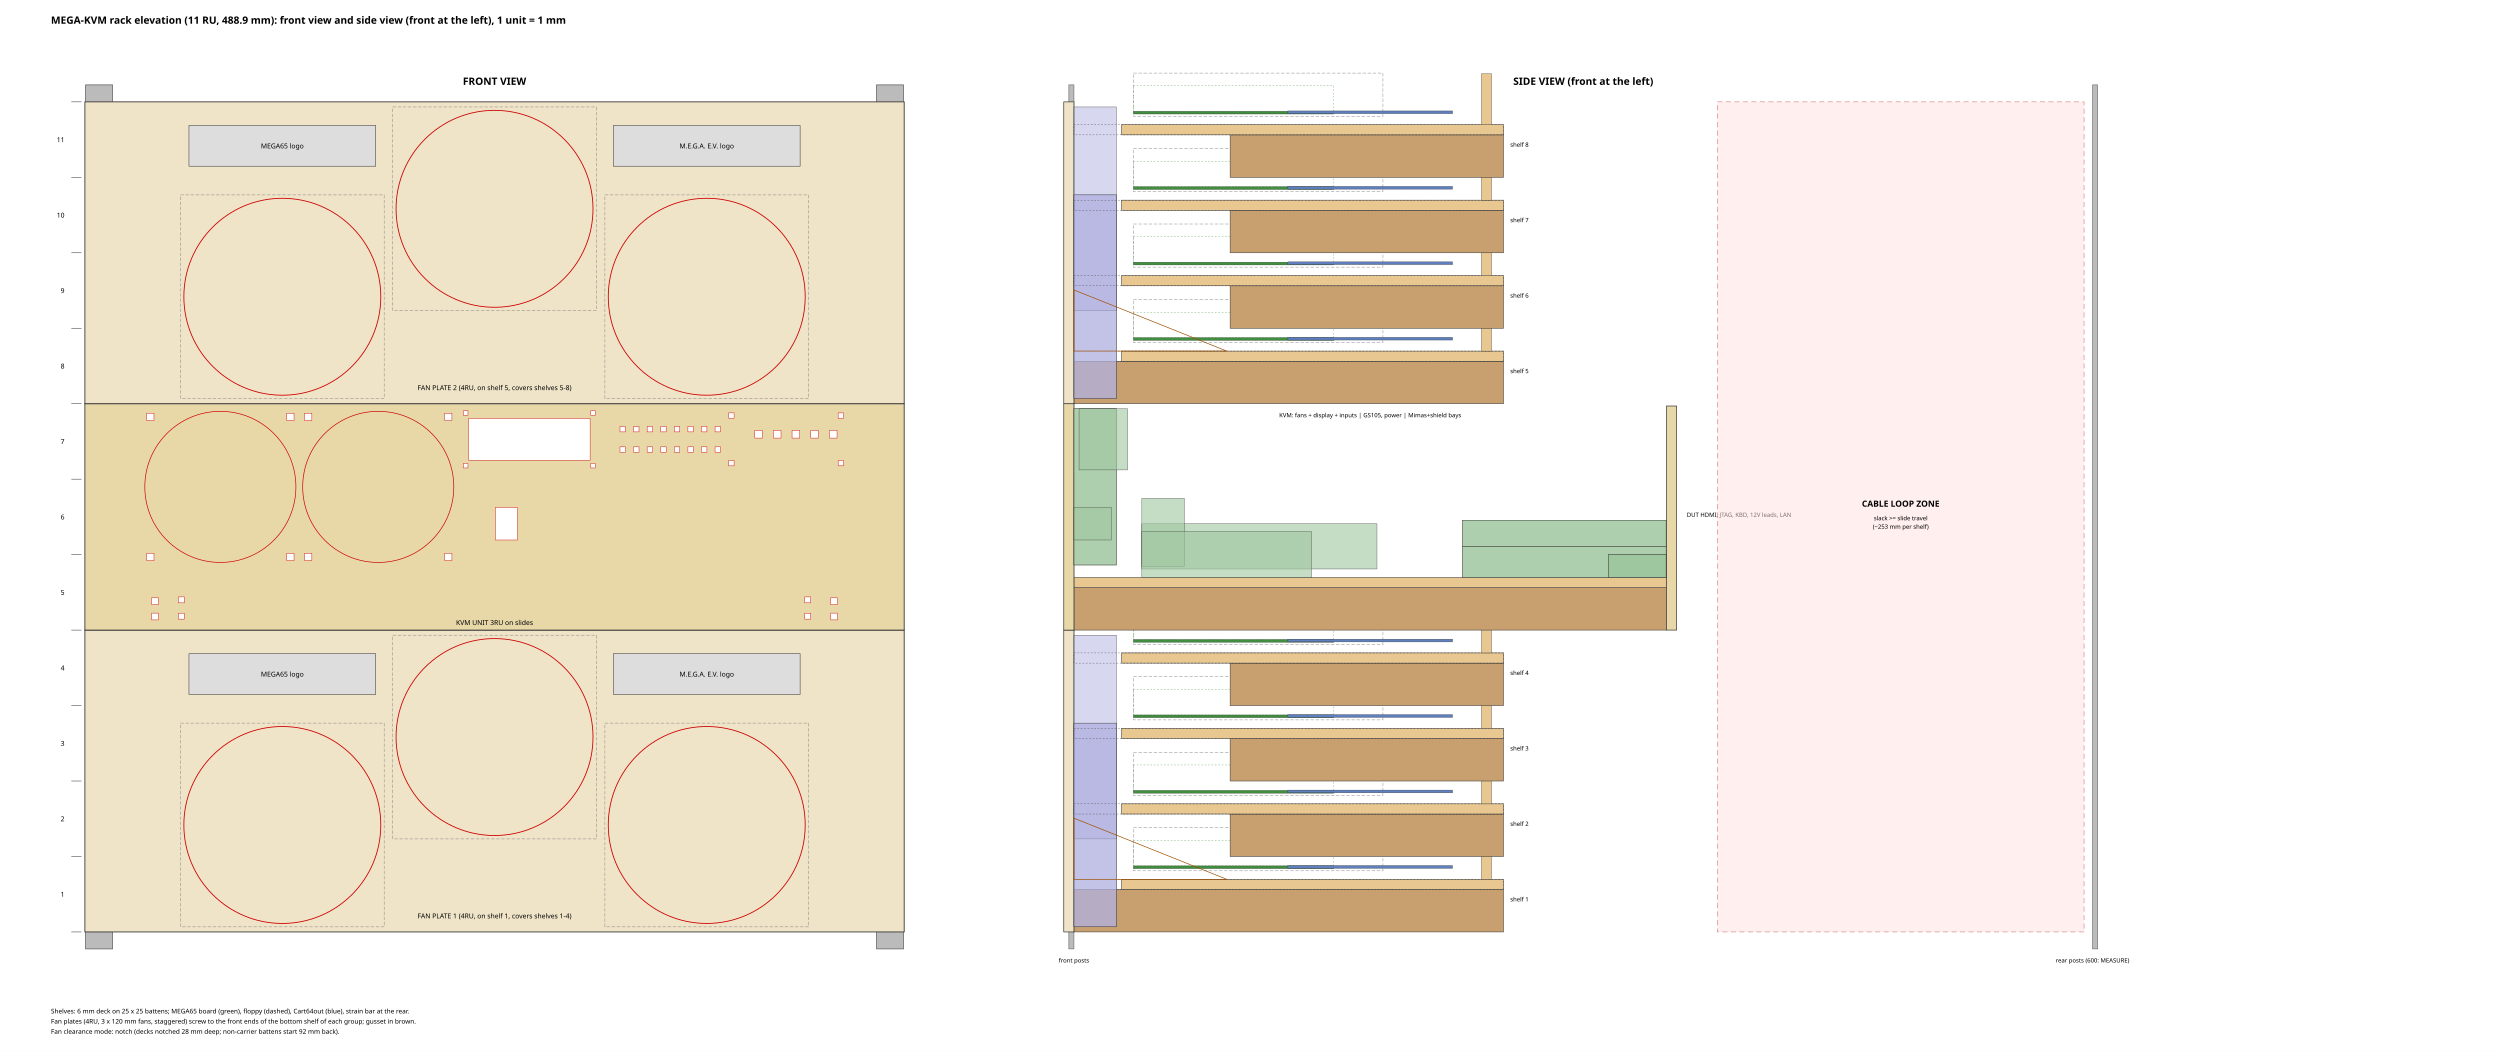
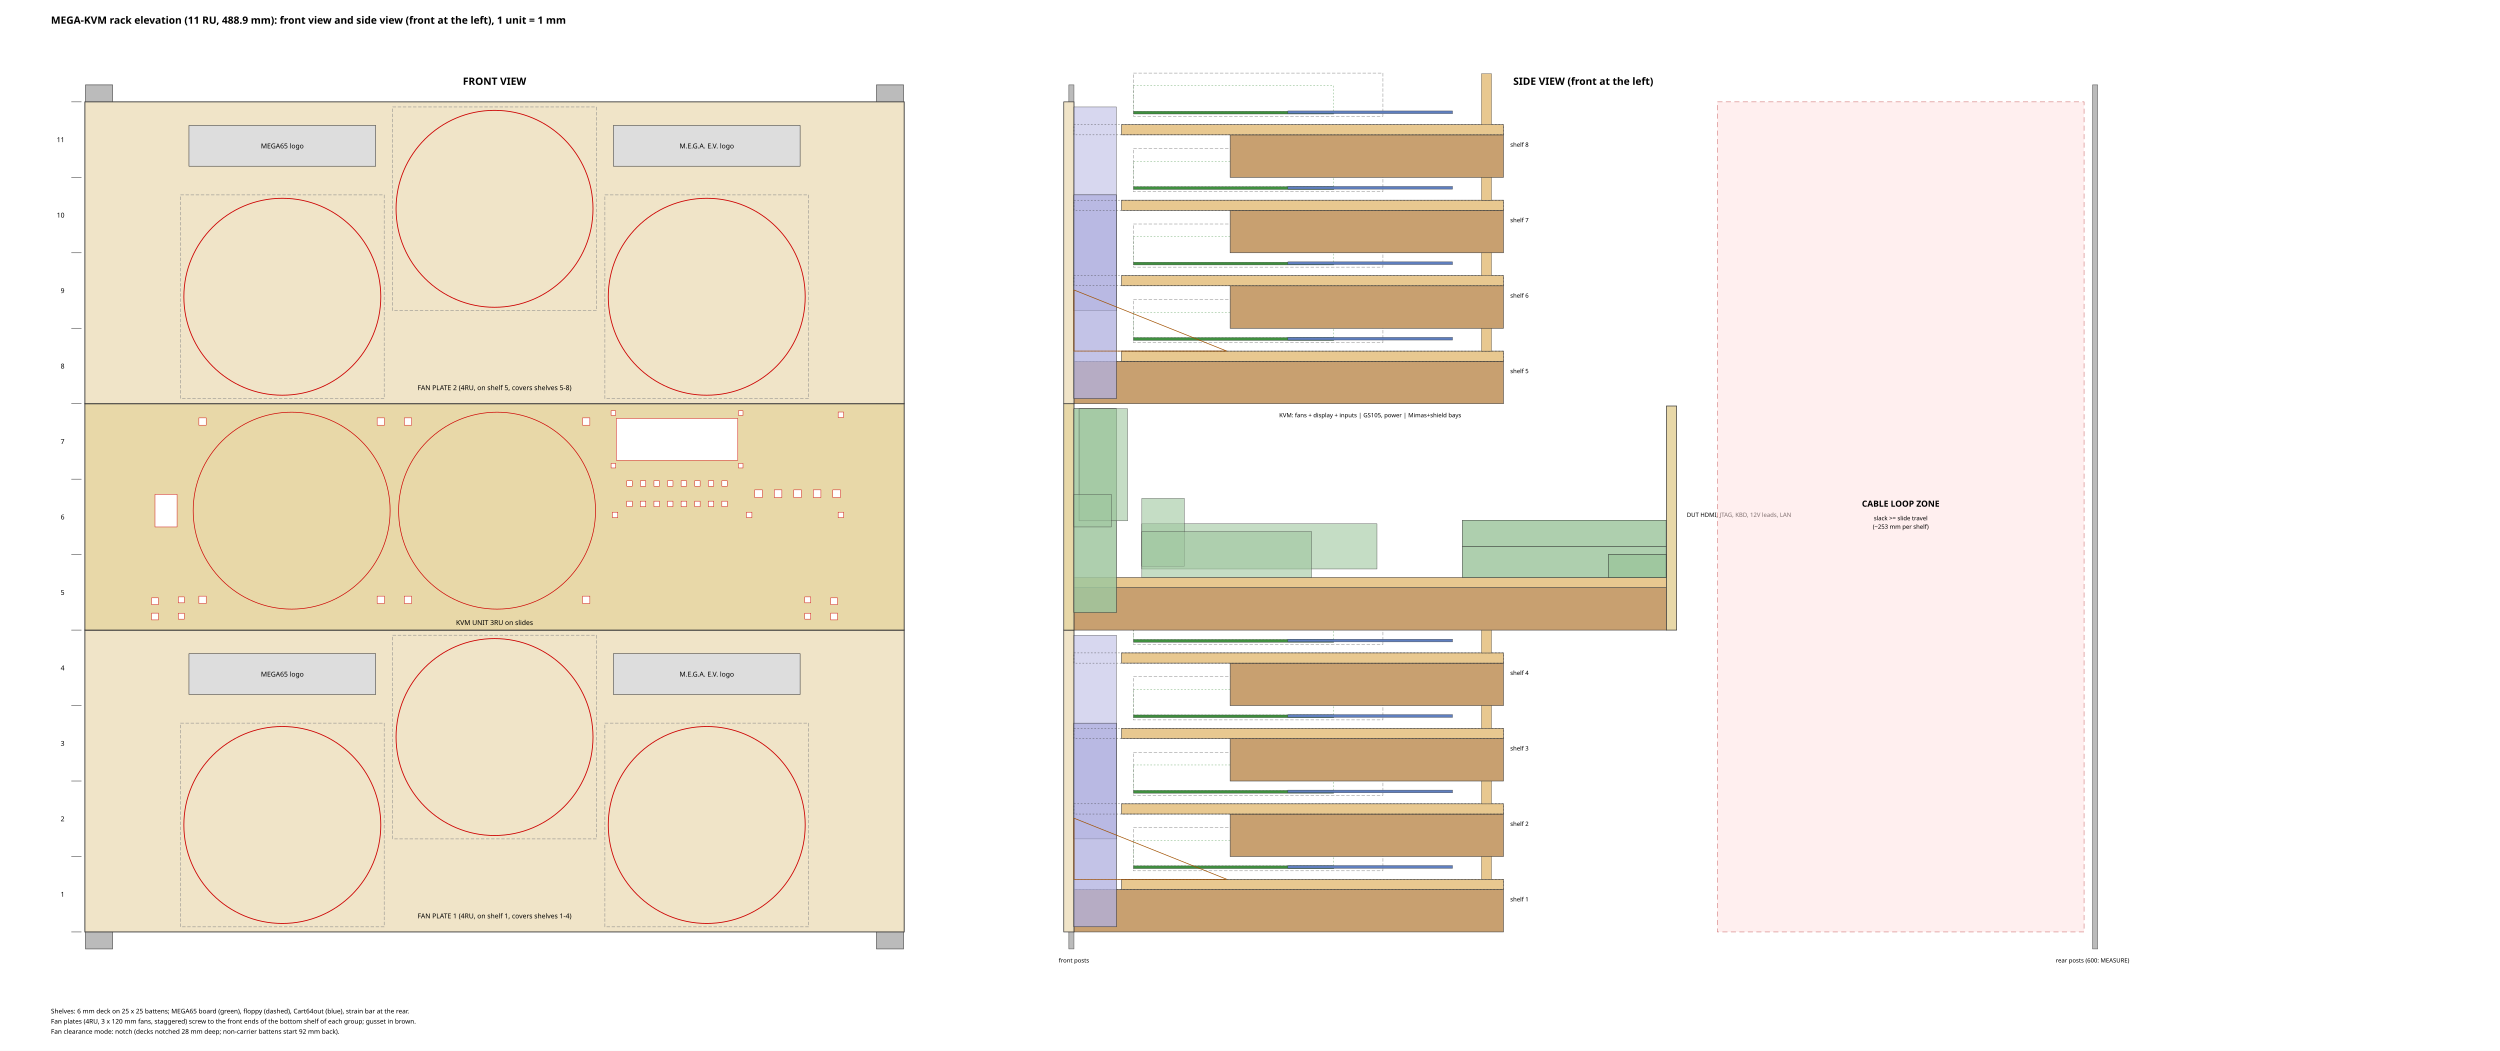
<svg xmlns="http://www.w3.org/2000/svg" width="1472.600mm" height="618.950mm" viewBox="0 0 1472.600 618.950" version="1.1">
  <rect x="0" y="0" width="1472.6" height="618.95" style="fill:#ffffff" />
  <text x="30" y="14" style="font-family:sans-serif;font-size:6px;fill:#000;text-anchor:start;font-weight:bold">MEGA-KVM rack elevation (11 RU, 488.9 mm): front view and side view (front at the left), 1 unit = 1 mm</text>
  <rect x="50.4" y="50" width="15.9" height="508.95" style="fill:#bbbbbb;fill-opacity:1.0;stroke:#555;stroke-width:0.4" />
  <rect x="516.3" y="50" width="15.9" height="508.95" style="fill:#bbbbbb;fill-opacity:1.0;stroke:#555;stroke-width:0.4" />
  <path d="M 42,548.95 L 48,548.95" style="fill:none;stroke:#333;stroke-width:0.3" />
  <text x="38" y="528.225" style="font-family:sans-serif;font-size:4px;fill:#000;text-anchor:end;font-weight:normal">1</text>
  <path d="M 42,504.5 L 48,504.5" style="fill:none;stroke:#333;stroke-width:0.3" />
  <text x="38" y="483.775" style="font-family:sans-serif;font-size:4px;fill:#000;text-anchor:end;font-weight:normal">2</text>
  <path d="M 42,460.05 L 48,460.05" style="fill:none;stroke:#333;stroke-width:0.3" />
  <text x="38" y="439.325" style="font-family:sans-serif;font-size:4px;fill:#000;text-anchor:end;font-weight:normal">3</text>
  <path d="M 42,415.6 L 48,415.6" style="fill:none;stroke:#333;stroke-width:0.3" />
  <text x="38" y="394.875" style="font-family:sans-serif;font-size:4px;fill:#000;text-anchor:end;font-weight:normal">4</text>
  <path d="M 42,371.15 L 48,371.15" style="fill:none;stroke:#333;stroke-width:0.3" />
  <text x="38" y="350.425" style="font-family:sans-serif;font-size:4px;fill:#000;text-anchor:end;font-weight:normal">5</text>
  <path d="M 42,326.7 L 48,326.7" style="fill:none;stroke:#333;stroke-width:0.3" />
  <text x="38" y="305.975" style="font-family:sans-serif;font-size:4px;fill:#000;text-anchor:end;font-weight:normal">6</text>
  <path d="M 42,282.25 L 48,282.25" style="fill:none;stroke:#333;stroke-width:0.3" />
  <text x="38" y="261.525" style="font-family:sans-serif;font-size:4px;fill:#000;text-anchor:end;font-weight:normal">7</text>
  <path d="M 42,237.8 L 48,237.8" style="fill:none;stroke:#333;stroke-width:0.3" />
  <text x="38" y="217.075" style="font-family:sans-serif;font-size:4px;fill:#000;text-anchor:end;font-weight:normal">8</text>
  <path d="M 42,193.35 L 48,193.35" style="fill:none;stroke:#333;stroke-width:0.3" />
  <text x="38" y="172.625" style="font-family:sans-serif;font-size:4px;fill:#000;text-anchor:end;font-weight:normal">9</text>
  <path d="M 42,148.9 L 48,148.9" style="fill:none;stroke:#333;stroke-width:0.3" />
  <text x="38" y="128.175" style="font-family:sans-serif;font-size:4px;fill:#000;text-anchor:end;font-weight:normal">10</text>
  <path d="M 42,104.45 L 48,104.45" style="fill:none;stroke:#333;stroke-width:0.3" />
  <text x="38" y="83.725" style="font-family:sans-serif;font-size:4px;fill:#000;text-anchor:end;font-weight:normal">11</text>
  <path d="M 42,60 L 48,60" style="fill:none;stroke:#333;stroke-width:0.3" />
  <rect x="50" y="371.15" width="482.6" height="177.8" style="fill:#f0e4c8;fill-opacity:1.0;stroke:#333;stroke-width:0.5" />
  <circle cx="166.3" cy="485.95" r="58" style="fill:none;stroke:#c00;stroke-width:0.5" />
  <rect x="106.3" y="425.95" width="120" height="120" style="fill:none;fill-opacity:1.0;stroke:#888;stroke-width:0.3;stroke-dasharray:2,1" />
  <circle cx="291.3" cy="434.15" r="58" style="fill:none;stroke:#c00;stroke-width:0.5" />
  <rect x="231.3" y="374.15" width="120" height="120" style="fill:none;fill-opacity:1.0;stroke:#888;stroke-width:0.3;stroke-dasharray:2,1" />
  <circle cx="416.3" cy="485.95" r="58" style="fill:none;stroke:#c00;stroke-width:0.5" />
  <rect x="356.3" y="425.95" width="120" height="120" style="fill:none;fill-opacity:1.0;stroke:#888;stroke-width:0.3;stroke-dasharray:2,1" />
  <rect x="111.3" y="385.05" width="110" height="24" style="fill:#dddddd;fill-opacity:1.0;stroke:#333;stroke-width:0.3" />
  <text x="166.3" y="398.55" style="font-family:sans-serif;font-size:4px;fill:#000;text-anchor:middle;font-weight:normal">MEGA65 logo</text>
  <rect x="361.3" y="385.05" width="110" height="24" style="fill:#dddddd;fill-opacity:1.0;stroke:#333;stroke-width:0.3" />
  <text x="416.3" y="398.55" style="font-family:sans-serif;font-size:4px;fill:#000;text-anchor:middle;font-weight:normal">M.E.G.A. E.V. logo</text>
  <text x="291.3" y="540.95" style="font-family:sans-serif;font-size:4px;fill:#000;text-anchor:middle;font-weight:normal">FAN PLATE 1 (4RU, on shelf 1, covers shelves 1-4)</text>
  <rect x="50" y="237.8" width="482.6" height="133.35" style="fill:#e8d8a8;fill-opacity:1.0;stroke:#333;stroke-width:0.5" />
-   <rect x="86.4" y="243.4" width="4.3" height="4.3" style="fill:#ffffff;fill-opacity:1.0;stroke:#c00;stroke-width:0.25" />
-   <rect x="86.4" y="325.9" width="4.3" height="4.3" style="fill:#ffffff;fill-opacity:1.0;stroke:#c00;stroke-width:0.25" />
-   <rect x="168.9" y="243.4" width="4.3" height="4.3" style="fill:#ffffff;fill-opacity:1.0;stroke:#c00;stroke-width:0.25" />
-   <rect x="168.9" y="325.9" width="4.3" height="4.3" style="fill:#ffffff;fill-opacity:1.0;stroke:#c00;stroke-width:0.25" />
-   <rect x="179.4" y="243.4" width="4.3" height="4.3" style="fill:#ffffff;fill-opacity:1.0;stroke:#c00;stroke-width:0.25" />
-   <rect x="179.4" y="325.9" width="4.3" height="4.3" style="fill:#ffffff;fill-opacity:1.0;stroke:#c00;stroke-width:0.25" />
-   <rect x="261.9" y="243.4" width="4.3" height="4.3" style="fill:#ffffff;fill-opacity:1.0;stroke:#c00;stroke-width:0.25" />
-   <rect x="261.9" y="325.9" width="4.3" height="4.3" style="fill:#ffffff;fill-opacity:1.0;stroke:#c00;stroke-width:0.25" />
-   <rect x="276" y="246.5" width="71.6" height="24.6" style="fill:#ffffff;fill-opacity:1.0;stroke:#c00;stroke-width:0.25" />
-   <rect x="272.95" y="241.95" width="2.7" height="2.7" style="fill:#ffffff;fill-opacity:1.0;stroke:#c00;stroke-width:0.25" />
-   <rect x="347.95" y="241.95" width="2.7" height="2.7" style="fill:#ffffff;fill-opacity:1.0;stroke:#c00;stroke-width:0.25" />
-   <rect x="272.95" y="272.95" width="2.7" height="2.7" style="fill:#ffffff;fill-opacity:1.0;stroke:#c00;stroke-width:0.25" />
-   <rect x="347.95" y="272.95" width="2.7" height="2.7" style="fill:#ffffff;fill-opacity:1.0;stroke:#c00;stroke-width:0.25" />
-   <rect x="429.2" y="243.2" width="3.2" height="3.2" style="fill:#ffffff;fill-opacity:1.0;stroke:#c00;stroke-width:0.25" />
-   <rect x="429.2" y="271.2" width="3.2" height="3.2" style="fill:#ffffff;fill-opacity:1.0;stroke:#c00;stroke-width:0.25" />
-   <rect x="493.7" y="243.2" width="3.2" height="3.2" style="fill:#ffffff;fill-opacity:1.0;stroke:#c00;stroke-width:0.25" />
-   <rect x="493.7" y="271.2" width="3.2" height="3.2" style="fill:#ffffff;fill-opacity:1.0;stroke:#c00;stroke-width:0.25" />
-   <rect x="365.2" y="251.2" width="3.2" height="3.2" style="fill:#ffffff;fill-opacity:1.0;stroke:#c00;stroke-width:0.25" />
-   <rect x="365.2" y="263.2" width="3.2" height="3.2" style="fill:#ffffff;fill-opacity:1.0;stroke:#c00;stroke-width:0.25" />
-   <rect x="373.2" y="251.2" width="3.2" height="3.2" style="fill:#ffffff;fill-opacity:1.0;stroke:#c00;stroke-width:0.25" />
-   <rect x="373.2" y="263.2" width="3.2" height="3.2" style="fill:#ffffff;fill-opacity:1.0;stroke:#c00;stroke-width:0.25" />
-   <rect x="381.2" y="251.2" width="3.2" height="3.2" style="fill:#ffffff;fill-opacity:1.0;stroke:#c00;stroke-width:0.25" />
-   <rect x="381.2" y="263.2" width="3.2" height="3.2" style="fill:#ffffff;fill-opacity:1.0;stroke:#c00;stroke-width:0.25" />
-   <rect x="389.2" y="251.2" width="3.2" height="3.2" style="fill:#ffffff;fill-opacity:1.0;stroke:#c00;stroke-width:0.25" />
-   <rect x="389.2" y="263.2" width="3.2" height="3.2" style="fill:#ffffff;fill-opacity:1.0;stroke:#c00;stroke-width:0.25" />
-   <rect x="397.2" y="251.2" width="3.2" height="3.2" style="fill:#ffffff;fill-opacity:1.0;stroke:#c00;stroke-width:0.25" />
-   <rect x="397.2" y="263.2" width="3.2" height="3.2" style="fill:#ffffff;fill-opacity:1.0;stroke:#c00;stroke-width:0.25" />
-   <rect x="405.2" y="251.2" width="3.2" height="3.2" style="fill:#ffffff;fill-opacity:1.0;stroke:#c00;stroke-width:0.25" />
-   <rect x="405.2" y="263.2" width="3.2" height="3.2" style="fill:#ffffff;fill-opacity:1.0;stroke:#c00;stroke-width:0.25" />
-   <rect x="413.2" y="251.2" width="3.2" height="3.2" style="fill:#ffffff;fill-opacity:1.0;stroke:#c00;stroke-width:0.25" />
-   <rect x="413.2" y="263.2" width="3.2" height="3.2" style="fill:#ffffff;fill-opacity:1.0;stroke:#c00;stroke-width:0.25" />
-   <rect x="421.2" y="251.2" width="3.2" height="3.2" style="fill:#ffffff;fill-opacity:1.0;stroke:#c00;stroke-width:0.25" />
-   <rect x="421.2" y="263.2" width="3.2" height="3.2" style="fill:#ffffff;fill-opacity:1.0;stroke:#c00;stroke-width:0.25" />
-   <rect x="444.55" y="253.55" width="4.5" height="4.5" style="fill:#ffffff;fill-opacity:1.0;stroke:#c00;stroke-width:0.25" />
-   <rect x="455.55" y="253.55" width="4.5" height="4.5" style="fill:#ffffff;fill-opacity:1.0;stroke:#c00;stroke-width:0.25" />
-   <rect x="466.55" y="253.55" width="4.5" height="4.5" style="fill:#ffffff;fill-opacity:1.0;stroke:#c00;stroke-width:0.25" />
-   <rect x="477.55" y="253.55" width="4.5" height="4.5" style="fill:#ffffff;fill-opacity:1.0;stroke:#c00;stroke-width:0.25" />
-   <rect x="488.55" y="253.55" width="4.5" height="4.5" style="fill:#ffffff;fill-opacity:1.0;stroke:#c00;stroke-width:0.25" />
-   <rect x="291.8" y="298.875" width="13" height="19.2" style="fill:#ffffff;fill-opacity:1.0;stroke:#c00;stroke-width:0.25" />
+   <rect x="117.15" y="246.15" width="4.3" height="4.3" style="fill:#ffffff;fill-opacity:1.0;stroke:#c00;stroke-width:0.25" />
+   <rect x="117.15" y="351.15" width="4.3" height="4.3" style="fill:#ffffff;fill-opacity:1.0;stroke:#c00;stroke-width:0.25" />
+   <rect x="222.15" y="246.15" width="4.3" height="4.3" style="fill:#ffffff;fill-opacity:1.0;stroke:#c00;stroke-width:0.25" />
+   <rect x="222.15" y="351.15" width="4.3" height="4.3" style="fill:#ffffff;fill-opacity:1.0;stroke:#c00;stroke-width:0.25" />
+   <rect x="238.15" y="246.15" width="4.3" height="4.3" style="fill:#ffffff;fill-opacity:1.0;stroke:#c00;stroke-width:0.25" />
+   <rect x="238.15" y="351.15" width="4.3" height="4.3" style="fill:#ffffff;fill-opacity:1.0;stroke:#c00;stroke-width:0.25" />
+   <rect x="343.15" y="246.15" width="4.3" height="4.3" style="fill:#ffffff;fill-opacity:1.0;stroke:#c00;stroke-width:0.25" />
+   <rect x="343.15" y="351.15" width="4.3" height="4.3" style="fill:#ffffff;fill-opacity:1.0;stroke:#c00;stroke-width:0.25" />
+   <rect x="363" y="246.5" width="71.6" height="24.6" style="fill:#ffffff;fill-opacity:1.0;stroke:#c00;stroke-width:0.25" />
+   <rect x="359.95" y="241.95" width="2.7" height="2.7" style="fill:#ffffff;fill-opacity:1.0;stroke:#c00;stroke-width:0.25" />
+   <rect x="434.95" y="241.95" width="2.7" height="2.7" style="fill:#ffffff;fill-opacity:1.0;stroke:#c00;stroke-width:0.25" />
+   <rect x="359.95" y="272.95" width="2.7" height="2.7" style="fill:#ffffff;fill-opacity:1.0;stroke:#c00;stroke-width:0.25" />
+   <rect x="434.95" y="272.95" width="2.7" height="2.7" style="fill:#ffffff;fill-opacity:1.0;stroke:#c00;stroke-width:0.25" />
+   <rect x="493.7" y="242.7" width="3.2" height="3.2" style="fill:#ffffff;fill-opacity:1.0;stroke:#c00;stroke-width:0.25" />
+   <rect x="493.7" y="301.7" width="3.2" height="3.2" style="fill:#ffffff;fill-opacity:1.0;stroke:#c00;stroke-width:0.25" />
+   <rect x="360.7" y="301.7" width="3.2" height="3.2" style="fill:#ffffff;fill-opacity:1.0;stroke:#c00;stroke-width:0.25" />
+   <rect x="439.7" y="301.7" width="3.2" height="3.2" style="fill:#ffffff;fill-opacity:1.0;stroke:#c00;stroke-width:0.25" />
+   <rect x="369.2" y="283.2" width="3.2" height="3.2" style="fill:#ffffff;fill-opacity:1.0;stroke:#c00;stroke-width:0.25" />
+   <rect x="369.2" y="295.2" width="3.2" height="3.2" style="fill:#ffffff;fill-opacity:1.0;stroke:#c00;stroke-width:0.25" />
+   <rect x="377.2" y="283.2" width="3.2" height="3.2" style="fill:#ffffff;fill-opacity:1.0;stroke:#c00;stroke-width:0.25" />
+   <rect x="377.2" y="295.2" width="3.2" height="3.2" style="fill:#ffffff;fill-opacity:1.0;stroke:#c00;stroke-width:0.25" />
+   <rect x="385.2" y="283.2" width="3.2" height="3.2" style="fill:#ffffff;fill-opacity:1.0;stroke:#c00;stroke-width:0.25" />
+   <rect x="385.2" y="295.2" width="3.2" height="3.2" style="fill:#ffffff;fill-opacity:1.0;stroke:#c00;stroke-width:0.25" />
+   <rect x="393.2" y="283.2" width="3.2" height="3.2" style="fill:#ffffff;fill-opacity:1.0;stroke:#c00;stroke-width:0.25" />
+   <rect x="393.2" y="295.2" width="3.2" height="3.2" style="fill:#ffffff;fill-opacity:1.0;stroke:#c00;stroke-width:0.25" />
+   <rect x="401.2" y="283.2" width="3.2" height="3.2" style="fill:#ffffff;fill-opacity:1.0;stroke:#c00;stroke-width:0.25" />
+   <rect x="401.2" y="295.2" width="3.2" height="3.2" style="fill:#ffffff;fill-opacity:1.0;stroke:#c00;stroke-width:0.25" />
+   <rect x="409.2" y="283.2" width="3.2" height="3.2" style="fill:#ffffff;fill-opacity:1.0;stroke:#c00;stroke-width:0.25" />
+   <rect x="409.2" y="295.2" width="3.2" height="3.2" style="fill:#ffffff;fill-opacity:1.0;stroke:#c00;stroke-width:0.25" />
+   <rect x="417.2" y="283.2" width="3.2" height="3.2" style="fill:#ffffff;fill-opacity:1.0;stroke:#c00;stroke-width:0.25" />
+   <rect x="417.2" y="295.2" width="3.2" height="3.2" style="fill:#ffffff;fill-opacity:1.0;stroke:#c00;stroke-width:0.25" />
+   <rect x="425.2" y="283.2" width="3.2" height="3.2" style="fill:#ffffff;fill-opacity:1.0;stroke:#c00;stroke-width:0.25" />
+   <rect x="425.2" y="295.2" width="3.2" height="3.2" style="fill:#ffffff;fill-opacity:1.0;stroke:#c00;stroke-width:0.25" />
+   <rect x="444.55" y="288.55" width="4.5" height="4.5" style="fill:#ffffff;fill-opacity:1.0;stroke:#c00;stroke-width:0.25" />
+   <rect x="456.05" y="288.55" width="4.5" height="4.5" style="fill:#ffffff;fill-opacity:1.0;stroke:#c00;stroke-width:0.25" />
+   <rect x="467.55" y="288.55" width="4.5" height="4.5" style="fill:#ffffff;fill-opacity:1.0;stroke:#c00;stroke-width:0.25" />
+   <rect x="479.05" y="288.55" width="4.5" height="4.5" style="fill:#ffffff;fill-opacity:1.0;stroke:#c00;stroke-width:0.25" />
+   <rect x="490.55" y="288.55" width="4.5" height="4.5" style="fill:#ffffff;fill-opacity:1.0;stroke:#c00;stroke-width:0.25" />
+   <rect x="91.3" y="291.2" width="13" height="19.2" style="fill:#ffffff;fill-opacity:1.0;stroke:#c00;stroke-width:0.25" />
  <rect x="89.3" y="361.15" width="4" height="4" style="fill:#ffffff;fill-opacity:1.0;stroke:#c00;stroke-width:0.25" />
  <rect x="89.3" y="352.15" width="4" height="4" style="fill:#ffffff;fill-opacity:1.0;stroke:#c00;stroke-width:0.25" />
  <rect x="489.3" y="361.15" width="4" height="4" style="fill:#ffffff;fill-opacity:1.0;stroke:#c00;stroke-width:0.25" />
  <rect x="489.3" y="352.15" width="4" height="4" style="fill:#ffffff;fill-opacity:1.0;stroke:#c00;stroke-width:0.25" />
  <rect x="105.05" y="361.2" width="3.5" height="3.5" style="fill:#ffffff;fill-opacity:1.0;stroke:#c00;stroke-width:0.25" />
  <rect x="105.05" y="351.6" width="3.5" height="3.5" style="fill:#ffffff;fill-opacity:1.0;stroke:#c00;stroke-width:0.25" />
  <rect x="474.05" y="361.2" width="3.5" height="3.5" style="fill:#ffffff;fill-opacity:1.0;stroke:#c00;stroke-width:0.25" />
  <rect x="474.05" y="351.6" width="3.5" height="3.5" style="fill:#ffffff;fill-opacity:1.0;stroke:#c00;stroke-width:0.25" />
-   <circle cx="129.8" cy="286.8" r="44.5" style="fill:none;stroke:#c00;stroke-width:0.4" />
-   <circle cx="222.8" cy="286.8" r="44.5" style="fill:none;stroke:#c00;stroke-width:0.4" />
+   <circle cx="171.8" cy="300.8" r="58" style="fill:none;stroke:#c00;stroke-width:0.4" />
+   <circle cx="292.8" cy="300.8" r="58" style="fill:none;stroke:#c00;stroke-width:0.4" />
  <text x="291.3" y="368.15" style="font-family:sans-serif;font-size:4px;fill:#000;text-anchor:middle;font-weight:normal">KVM UNIT 3RU on slides</text>
  <rect x="50" y="60" width="482.6" height="177.8" style="fill:#f0e4c8;fill-opacity:1.0;stroke:#333;stroke-width:0.5" />
  <circle cx="166.3" cy="174.8" r="58" style="fill:none;stroke:#c00;stroke-width:0.5" />
  <rect x="106.3" y="114.8" width="120" height="120" style="fill:none;fill-opacity:1.0;stroke:#888;stroke-width:0.3;stroke-dasharray:2,1" />
  <circle cx="291.3" cy="123" r="58" style="fill:none;stroke:#c00;stroke-width:0.5" />
  <rect x="231.3" y="63" width="120" height="120" style="fill:none;fill-opacity:1.0;stroke:#888;stroke-width:0.3;stroke-dasharray:2,1" />
  <circle cx="416.3" cy="174.8" r="58" style="fill:none;stroke:#c00;stroke-width:0.5" />
  <rect x="356.3" y="114.8" width="120" height="120" style="fill:none;fill-opacity:1.0;stroke:#888;stroke-width:0.3;stroke-dasharray:2,1" />
  <rect x="111.3" y="73.9" width="110" height="24" style="fill:#dddddd;fill-opacity:1.0;stroke:#333;stroke-width:0.3" />
  <text x="166.3" y="87.4" style="font-family:sans-serif;font-size:4px;fill:#000;text-anchor:middle;font-weight:normal">MEGA65 logo</text>
  <rect x="361.3" y="73.9" width="110" height="24" style="fill:#dddddd;fill-opacity:1.0;stroke:#333;stroke-width:0.3" />
  <text x="416.3" y="87.4" style="font-family:sans-serif;font-size:4px;fill:#000;text-anchor:middle;font-weight:normal">M.E.G.A. E.V. logo</text>
  <text x="291.3" y="229.8" style="font-family:sans-serif;font-size:4px;fill:#000;text-anchor:middle;font-weight:normal">FAN PLATE 2 (4RU, on shelf 5, covers shelves 5-8)</text>
  <text x="291.3" y="50" style="font-family:sans-serif;font-size:6px;fill:#000;text-anchor:middle;font-weight:bold">FRONT VIEW</text>
  <rect x="629.6" y="50" width="3" height="508.95" style="fill:#bbbbbb;fill-opacity:1.0;stroke:#555;stroke-width:0.3" />
  <rect x="1232.6" y="50" width="3" height="508.95" style="fill:#bbbbbb;fill-opacity:1.0;stroke:#555;stroke-width:0.3" />
  <text x="632.6" y="566.95" style="font-family:sans-serif;font-size:3.5px;fill:#000;text-anchor:middle;font-weight:normal">front posts</text>
  <text x="1232.6" y="566.95" style="font-family:sans-serif;font-size:3.5px;fill:#000;text-anchor:middle;font-weight:normal">rear posts (600: MEASURE)</text>
  <rect x="632.6" y="523.95" width="253" height="25" style="fill:#c8a070;fill-opacity:1.0;stroke:#333;stroke-width:0.3" />
  <rect x="660.6" y="517.95" width="225" height="6" style="fill:#e8c890;fill-opacity:1.0;stroke:#333;stroke-width:0.3" />
  <rect x="632.6" y="517.95" width="253" height="6" style="fill:none;fill-opacity:1.0;stroke:#333;stroke-width:0.2;stroke-dasharray:1,1" />
  <rect x="667.6" y="510.05" width="118" height="1.6" style="fill:#3f8f3f;fill-opacity:1.0;stroke:#333;stroke-width:0.2" />
  <rect x="667.6" y="495.05" width="118" height="15" style="fill:none;fill-opacity:1.0;stroke:#3f8f3f;stroke-width:0.2;stroke-dasharray:1,1" />
  <rect x="667.6" y="487.55" width="147" height="25.4" style="fill:none;fill-opacity:1.0;stroke:#777;stroke-width:0.25;stroke-dasharray:2,1" />
  <rect x="758.6" y="509.85" width="97" height="1.6" style="fill:#5f7fbf;fill-opacity:1.0;stroke:#333;stroke-width:0.2" />
  <rect x="872.6" y="487.95" width="6" height="30" style="fill:#e8c890;fill-opacity:1.0;stroke:#333;stroke-width:0.2" />
  <rect x="626.6" y="371.15" width="6" height="177.8" style="fill:#f0e4c8;fill-opacity:1.0;stroke:#333;stroke-width:0.4" />
  <rect x="632.6" y="425.95" width="25" height="120" style="fill:#b0b0e0;fill-opacity:0.5;stroke:#333;stroke-width:0.2" />
  <rect x="632.6" y="374.15" width="25" height="120" style="fill:#b0b0e0;fill-opacity:0.5;stroke:#333;stroke-width:0.2" />
  <rect x="632.6" y="425.95" width="25" height="120" style="fill:#b0b0e0;fill-opacity:0.5;stroke:#333;stroke-width:0.2" />
  <path d="M 632.6,481.95 L 722.6,517.95 L 632.6,517.95 L 632.6,481.95" style="fill:none;stroke:#a05000;stroke-width:0.4" />
  <text x="889.6" y="530.95" style="font-family:sans-serif;font-size:3.5px;fill:#000;text-anchor:start;font-weight:normal">shelf 1</text>
  <rect x="724.6" y="479.5" width="161" height="25" style="fill:#c8a070;fill-opacity:1.0;stroke:#333;stroke-width:0.3" />
  <rect x="660.6" y="473.5" width="225" height="6" style="fill:#e8c890;fill-opacity:1.0;stroke:#333;stroke-width:0.3" />
  <rect x="632.6" y="473.5" width="253" height="6" style="fill:none;fill-opacity:1.0;stroke:#333;stroke-width:0.2;stroke-dasharray:1,1" />
  <rect x="667.6" y="465.6" width="118" height="1.6" style="fill:#3f8f3f;fill-opacity:1.0;stroke:#333;stroke-width:0.2" />
  <rect x="667.6" y="450.6" width="118" height="15" style="fill:none;fill-opacity:1.0;stroke:#3f8f3f;stroke-width:0.2;stroke-dasharray:1,1" />
  <rect x="667.6" y="443.1" width="147" height="25.4" style="fill:none;fill-opacity:1.0;stroke:#777;stroke-width:0.25;stroke-dasharray:2,1" />
  <rect x="758.6" y="465.4" width="97" height="1.6" style="fill:#5f7fbf;fill-opacity:1.0;stroke:#333;stroke-width:0.2" />
  <rect x="872.6" y="443.5" width="6" height="30" style="fill:#e8c890;fill-opacity:1.0;stroke:#333;stroke-width:0.2" />
  <text x="889.6" y="486.5" style="font-family:sans-serif;font-size:3.5px;fill:#000;text-anchor:start;font-weight:normal">shelf 2</text>
  <rect x="724.6" y="435.05" width="161" height="25" style="fill:#c8a070;fill-opacity:1.0;stroke:#333;stroke-width:0.3" />
  <rect x="660.6" y="429.05" width="225" height="6" style="fill:#e8c890;fill-opacity:1.0;stroke:#333;stroke-width:0.3" />
  <rect x="632.6" y="429.05" width="253" height="6" style="fill:none;fill-opacity:1.0;stroke:#333;stroke-width:0.2;stroke-dasharray:1,1" />
  <rect x="667.6" y="421.15" width="118" height="1.6" style="fill:#3f8f3f;fill-opacity:1.0;stroke:#333;stroke-width:0.2" />
  <rect x="667.6" y="406.15" width="118" height="15" style="fill:none;fill-opacity:1.0;stroke:#3f8f3f;stroke-width:0.2;stroke-dasharray:1,1" />
  <rect x="667.6" y="398.65" width="147" height="25.4" style="fill:none;fill-opacity:1.0;stroke:#777;stroke-width:0.25;stroke-dasharray:2,1" />
  <rect x="758.6" y="420.95" width="97" height="1.6" style="fill:#5f7fbf;fill-opacity:1.0;stroke:#333;stroke-width:0.2" />
  <rect x="872.6" y="399.05" width="6" height="30" style="fill:#e8c890;fill-opacity:1.0;stroke:#333;stroke-width:0.2" />
  <text x="889.6" y="442.05" style="font-family:sans-serif;font-size:3.5px;fill:#000;text-anchor:start;font-weight:normal">shelf 3</text>
  <rect x="724.6" y="390.6" width="161" height="25" style="fill:#c8a070;fill-opacity:1.0;stroke:#333;stroke-width:0.3" />
  <rect x="660.6" y="384.6" width="225" height="6" style="fill:#e8c890;fill-opacity:1.0;stroke:#333;stroke-width:0.3" />
  <rect x="632.6" y="384.6" width="253" height="6" style="fill:none;fill-opacity:1.0;stroke:#333;stroke-width:0.2;stroke-dasharray:1,1" />
  <rect x="667.6" y="376.7" width="118" height="1.6" style="fill:#3f8f3f;fill-opacity:1.0;stroke:#333;stroke-width:0.2" />
  <rect x="667.6" y="361.7" width="118" height="15" style="fill:none;fill-opacity:1.0;stroke:#3f8f3f;stroke-width:0.2;stroke-dasharray:1,1" />
  <rect x="667.6" y="354.2" width="147" height="25.4" style="fill:none;fill-opacity:1.0;stroke:#777;stroke-width:0.25;stroke-dasharray:2,1" />
  <rect x="758.6" y="376.5" width="97" height="1.6" style="fill:#5f7fbf;fill-opacity:1.0;stroke:#333;stroke-width:0.2" />
  <rect x="872.6" y="354.6" width="6" height="30" style="fill:#e8c890;fill-opacity:1.0;stroke:#333;stroke-width:0.2" />
  <text x="889.6" y="397.6" style="font-family:sans-serif;font-size:3.5px;fill:#000;text-anchor:start;font-weight:normal">shelf 4</text>
  <rect x="632.6" y="346.15" width="349" height="25" style="fill:#c8a070;fill-opacity:1.0;stroke:#333;stroke-width:0.3" />
  <rect x="632.6" y="340.15" width="349" height="6" style="fill:#e8c890;fill-opacity:1.0;stroke:#333;stroke-width:0.3" />
  <rect x="626.6" y="237.8" width="6" height="133.35" style="fill:#e8d8a8;fill-opacity:1.0;stroke:#333;stroke-width:0.4" />
  <rect x="981.6" y="239.15" width="6" height="132" style="fill:#e8d8a8;fill-opacity:1.0;stroke:#333;stroke-width:0.4" />
-   <rect x="632.6" y="240.8" width="25" height="92" style="fill:#9fc79f;fill-opacity:0.6;stroke:#333;stroke-width:0.2" />
-   <rect x="632.6" y="240.8" width="25" height="92" style="fill:#9fc79f;fill-opacity:0.6;stroke:#333;stroke-width:0.2" />
-   <rect x="635.6" y="240.8" width="28.6" height="36" style="fill:#9fc79f;fill-opacity:0.6;stroke:#333;stroke-width:0.2" />
-   <rect x="632.6" y="298.875" width="22" height="19.2" style="fill:#9fc79f;fill-opacity:0.6;stroke:#333;stroke-width:0.2" />
+   <rect x="632.6" y="240.8" width="25" height="120" style="fill:#9fc79f;fill-opacity:0.6;stroke:#333;stroke-width:0.2" />
+   <rect x="632.6" y="240.8" width="25" height="120" style="fill:#9fc79f;fill-opacity:0.6;stroke:#333;stroke-width:0.2" />
+   <rect x="635.6" y="240.8" width="28.6" height="66" style="fill:#9fc79f;fill-opacity:0.6;stroke:#333;stroke-width:0.2" />
+   <rect x="632.6" y="291.2" width="22" height="19.2" style="fill:#9fc79f;fill-opacity:0.6;stroke:#333;stroke-width:0.2" />
  <rect x="672.6" y="308.55" width="138.5" height="26.6" style="fill:#9fc79f;fill-opacity:0.6;stroke:#333;stroke-width:0.2" />
  <rect x="672.6" y="293.55" width="25" height="40" style="fill:#9fc79f;fill-opacity:0.6;stroke:#333;stroke-width:0.2" />
  <rect x="672.6" y="313.15" width="100" height="27" style="fill:#9fc79f;fill-opacity:0.6;stroke:#333;stroke-width:0.2" />
  <rect x="861.4" y="322.01" width="120" height="18.14" style="fill:#9fc79f;fill-opacity:0.6;stroke:#333;stroke-width:0.2" />
  <rect x="861.4" y="306.41" width="120" height="15.6" style="fill:#9fc79f;fill-opacity:0.6;stroke:#333;stroke-width:0.2" />
  <rect x="947.4" y="326.65" width="34" height="13.5" style="fill:#9fc79f;fill-opacity:0.6;stroke:#333;stroke-width:0.2" />
  <rect x="947.4" y="326.65" width="34" height="13.5" style="fill:#9fc79f;fill-opacity:0.6;stroke:#333;stroke-width:0.2" />
  <rect x="861.4" y="322.01" width="120" height="18.14" style="fill:#9fc79f;fill-opacity:0.6;stroke:#333;stroke-width:0.2" />
  <rect x="861.4" y="306.41" width="120" height="15.6" style="fill:#9fc79f;fill-opacity:0.6;stroke:#333;stroke-width:0.2" />
  <rect x="947.4" y="326.65" width="34" height="13.5" style="fill:#9fc79f;fill-opacity:0.6;stroke:#333;stroke-width:0.2" />
  <rect x="947.4" y="326.65" width="34" height="13.5" style="fill:#9fc79f;fill-opacity:0.6;stroke:#333;stroke-width:0.2" />
  <text x="807.1" y="245.8" style="font-family:sans-serif;font-size:3.5px;fill:#000;text-anchor:middle;font-weight:normal">KVM: fans + display + inputs | GS105, power | Mimas+shield bays</text>
  <text x="993.6" y="304.475" style="font-family:sans-serif;font-size:3.5px;fill:#000;text-anchor:start;font-weight:normal">DUT HDMI, JTAG, KBD, 12V leads, LAN</text>
  <rect x="632.6" y="212.8" width="253" height="25" style="fill:#c8a070;fill-opacity:1.0;stroke:#333;stroke-width:0.3" />
  <rect x="660.6" y="206.8" width="225" height="6" style="fill:#e8c890;fill-opacity:1.0;stroke:#333;stroke-width:0.3" />
  <rect x="632.6" y="206.8" width="253" height="6" style="fill:none;fill-opacity:1.0;stroke:#333;stroke-width:0.2;stroke-dasharray:1,1" />
  <rect x="667.6" y="198.9" width="118" height="1.6" style="fill:#3f8f3f;fill-opacity:1.0;stroke:#333;stroke-width:0.2" />
  <rect x="667.6" y="183.9" width="118" height="15" style="fill:none;fill-opacity:1.0;stroke:#3f8f3f;stroke-width:0.2;stroke-dasharray:1,1" />
  <rect x="667.6" y="176.4" width="147" height="25.4" style="fill:none;fill-opacity:1.0;stroke:#777;stroke-width:0.25;stroke-dasharray:2,1" />
  <rect x="758.6" y="198.7" width="97" height="1.6" style="fill:#5f7fbf;fill-opacity:1.0;stroke:#333;stroke-width:0.2" />
  <rect x="872.6" y="176.8" width="6" height="30" style="fill:#e8c890;fill-opacity:1.0;stroke:#333;stroke-width:0.2" />
  <rect x="626.6" y="60" width="6" height="177.8" style="fill:#f0e4c8;fill-opacity:1.0;stroke:#333;stroke-width:0.4" />
  <rect x="632.6" y="114.8" width="25" height="120" style="fill:#b0b0e0;fill-opacity:0.5;stroke:#333;stroke-width:0.2" />
  <rect x="632.6" y="63" width="25" height="120" style="fill:#b0b0e0;fill-opacity:0.5;stroke:#333;stroke-width:0.2" />
  <rect x="632.6" y="114.8" width="25" height="120" style="fill:#b0b0e0;fill-opacity:0.5;stroke:#333;stroke-width:0.2" />
  <path d="M 632.6,170.8 L 722.6,206.8 L 632.6,206.8 L 632.6,170.8" style="fill:none;stroke:#a05000;stroke-width:0.4" />
  <text x="889.6" y="219.8" style="font-family:sans-serif;font-size:3.5px;fill:#000;text-anchor:start;font-weight:normal">shelf 5</text>
  <rect x="724.6" y="168.35" width="161" height="25" style="fill:#c8a070;fill-opacity:1.0;stroke:#333;stroke-width:0.3" />
  <rect x="660.6" y="162.35" width="225" height="6" style="fill:#e8c890;fill-opacity:1.0;stroke:#333;stroke-width:0.3" />
  <rect x="632.6" y="162.35" width="253" height="6" style="fill:none;fill-opacity:1.0;stroke:#333;stroke-width:0.2;stroke-dasharray:1,1" />
  <rect x="667.6" y="154.45" width="118" height="1.6" style="fill:#3f8f3f;fill-opacity:1.0;stroke:#333;stroke-width:0.2" />
  <rect x="667.6" y="139.45" width="118" height="15" style="fill:none;fill-opacity:1.0;stroke:#3f8f3f;stroke-width:0.2;stroke-dasharray:1,1" />
  <rect x="667.6" y="131.95" width="147" height="25.4" style="fill:none;fill-opacity:1.0;stroke:#777;stroke-width:0.25;stroke-dasharray:2,1" />
  <rect x="758.6" y="154.25" width="97" height="1.6" style="fill:#5f7fbf;fill-opacity:1.0;stroke:#333;stroke-width:0.2" />
  <rect x="872.6" y="132.35" width="6" height="30" style="fill:#e8c890;fill-opacity:1.0;stroke:#333;stroke-width:0.2" />
  <text x="889.6" y="175.35" style="font-family:sans-serif;font-size:3.5px;fill:#000;text-anchor:start;font-weight:normal">shelf 6</text>
  <rect x="724.6" y="123.9" width="161" height="25" style="fill:#c8a070;fill-opacity:1.0;stroke:#333;stroke-width:0.3" />
  <rect x="660.6" y="117.9" width="225" height="6" style="fill:#e8c890;fill-opacity:1.0;stroke:#333;stroke-width:0.3" />
  <rect x="632.6" y="117.9" width="253" height="6" style="fill:none;fill-opacity:1.0;stroke:#333;stroke-width:0.2;stroke-dasharray:1,1" />
  <rect x="667.6" y="110" width="118" height="1.6" style="fill:#3f8f3f;fill-opacity:1.0;stroke:#333;stroke-width:0.2" />
  <rect x="667.6" y="95" width="118" height="15" style="fill:none;fill-opacity:1.0;stroke:#3f8f3f;stroke-width:0.2;stroke-dasharray:1,1" />
  <rect x="667.6" y="87.5" width="147" height="25.4" style="fill:none;fill-opacity:1.0;stroke:#777;stroke-width:0.25;stroke-dasharray:2,1" />
  <rect x="758.6" y="109.8" width="97" height="1.6" style="fill:#5f7fbf;fill-opacity:1.0;stroke:#333;stroke-width:0.2" />
  <rect x="872.6" y="87.9" width="6" height="30" style="fill:#e8c890;fill-opacity:1.0;stroke:#333;stroke-width:0.2" />
  <text x="889.6" y="130.9" style="font-family:sans-serif;font-size:3.5px;fill:#000;text-anchor:start;font-weight:normal">shelf 7</text>
  <rect x="724.6" y="79.45" width="161" height="25" style="fill:#c8a070;fill-opacity:1.0;stroke:#333;stroke-width:0.3" />
  <rect x="660.6" y="73.45" width="225" height="6" style="fill:#e8c890;fill-opacity:1.0;stroke:#333;stroke-width:0.3" />
  <rect x="632.6" y="73.45" width="253" height="6" style="fill:none;fill-opacity:1.0;stroke:#333;stroke-width:0.2;stroke-dasharray:1,1" />
  <rect x="667.6" y="65.55" width="118" height="1.6" style="fill:#3f8f3f;fill-opacity:1.0;stroke:#333;stroke-width:0.2" />
  <rect x="667.6" y="50.55" width="118" height="15" style="fill:none;fill-opacity:1.0;stroke:#3f8f3f;stroke-width:0.2;stroke-dasharray:1,1" />
  <rect x="667.6" y="43.05" width="147" height="25.4" style="fill:none;fill-opacity:1.0;stroke:#777;stroke-width:0.25;stroke-dasharray:2,1" />
  <rect x="758.6" y="65.35" width="97" height="1.6" style="fill:#5f7fbf;fill-opacity:1.0;stroke:#333;stroke-width:0.2" />
  <rect x="872.6" y="43.45" width="6" height="30" style="fill:#e8c890;fill-opacity:1.0;stroke:#333;stroke-width:0.2" />
  <text x="889.6" y="86.45" style="font-family:sans-serif;font-size:3.5px;fill:#000;text-anchor:start;font-weight:normal">shelf 8</text>
  <rect x="1011.6" y="60" width="216" height="488.95" style="fill:#ffe0e0;fill-opacity:0.5;stroke:#c66;stroke-width:0.3;stroke-dasharray:3,2" />
  <text x="1119.6" y="298.475" style="font-family:sans-serif;font-size:5px;fill:#000;text-anchor:middle;font-weight:bold">CABLE LOOP ZONE</text>
  <text x="1119.6" y="306.475" style="font-family:sans-serif;font-size:3.5px;fill:#000;text-anchor:middle;font-weight:normal">slack &gt;= slide travel</text>
  <text x="1119.6" y="311.475" style="font-family:sans-serif;font-size:3.5px;fill:#000;text-anchor:middle;font-weight:normal">(~253 mm per shelf)</text>
  <text x="932.6" y="50" style="font-family:sans-serif;font-size:6px;fill:#000;text-anchor:middle;font-weight:bold">SIDE VIEW (front at the left)</text>
  <text x="30" y="596.95" style="font-family:sans-serif;font-size:3.8px;fill:#000;text-anchor:start;font-weight:normal">Shelves: 6 mm deck on 25 x 25 battens; MEGA65 board (green), floppy (dashed), Cart64out (blue), strain bar at the rear.</text>
  <text x="30" y="602.95" style="font-family:sans-serif;font-size:3.8px;fill:#000;text-anchor:start;font-weight:normal">Fan plates (4RU, 3 x 120 mm fans, staggered) screw to the front ends of the bottom shelf of each group; gusset in brown.</text>
  <text x="30" y="608.95" style="font-family:sans-serif;font-size:3.8px;fill:#000;text-anchor:start;font-weight:normal">Fan clearance mode: notch (decks notched 28 mm deep; non-carrier battens start 92 mm back).</text>
</svg>
